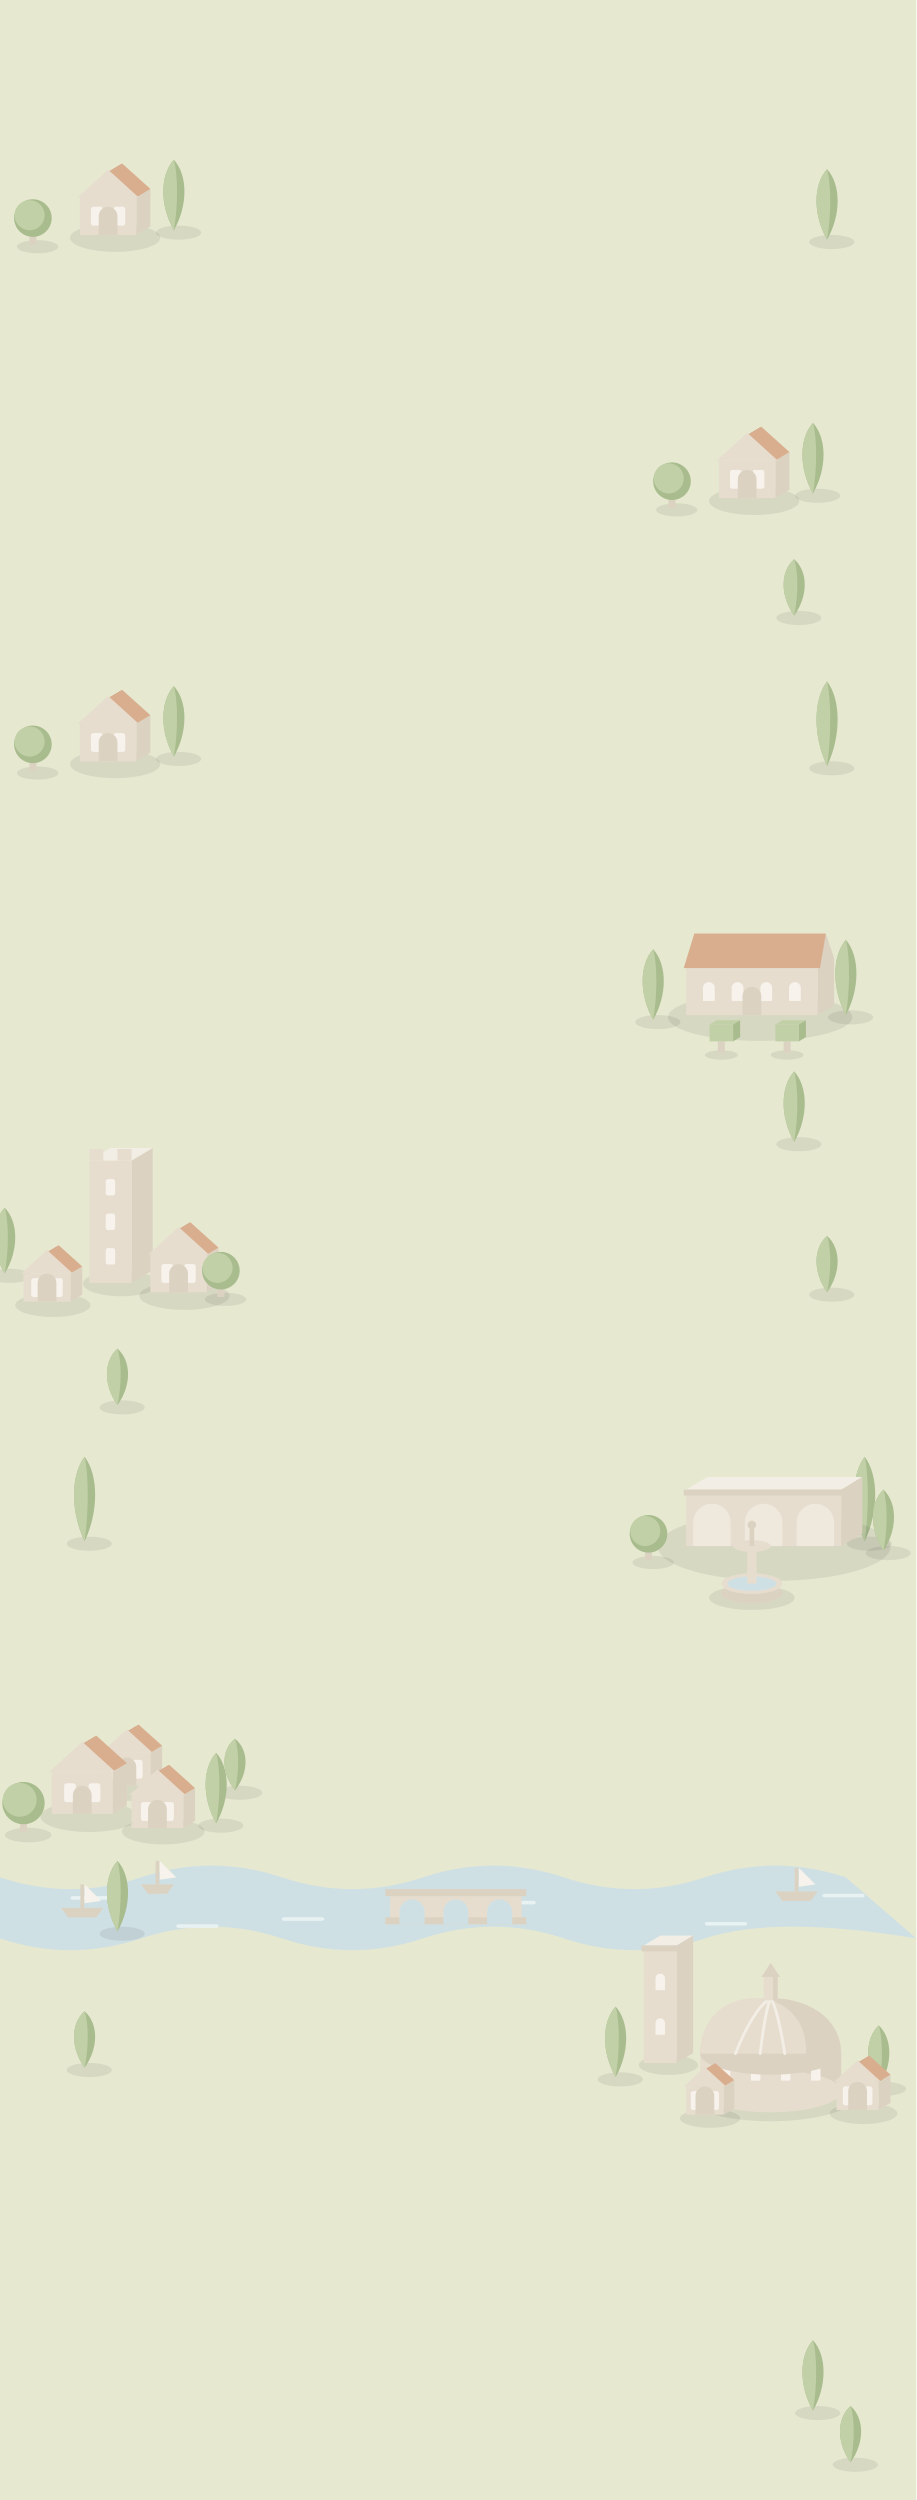
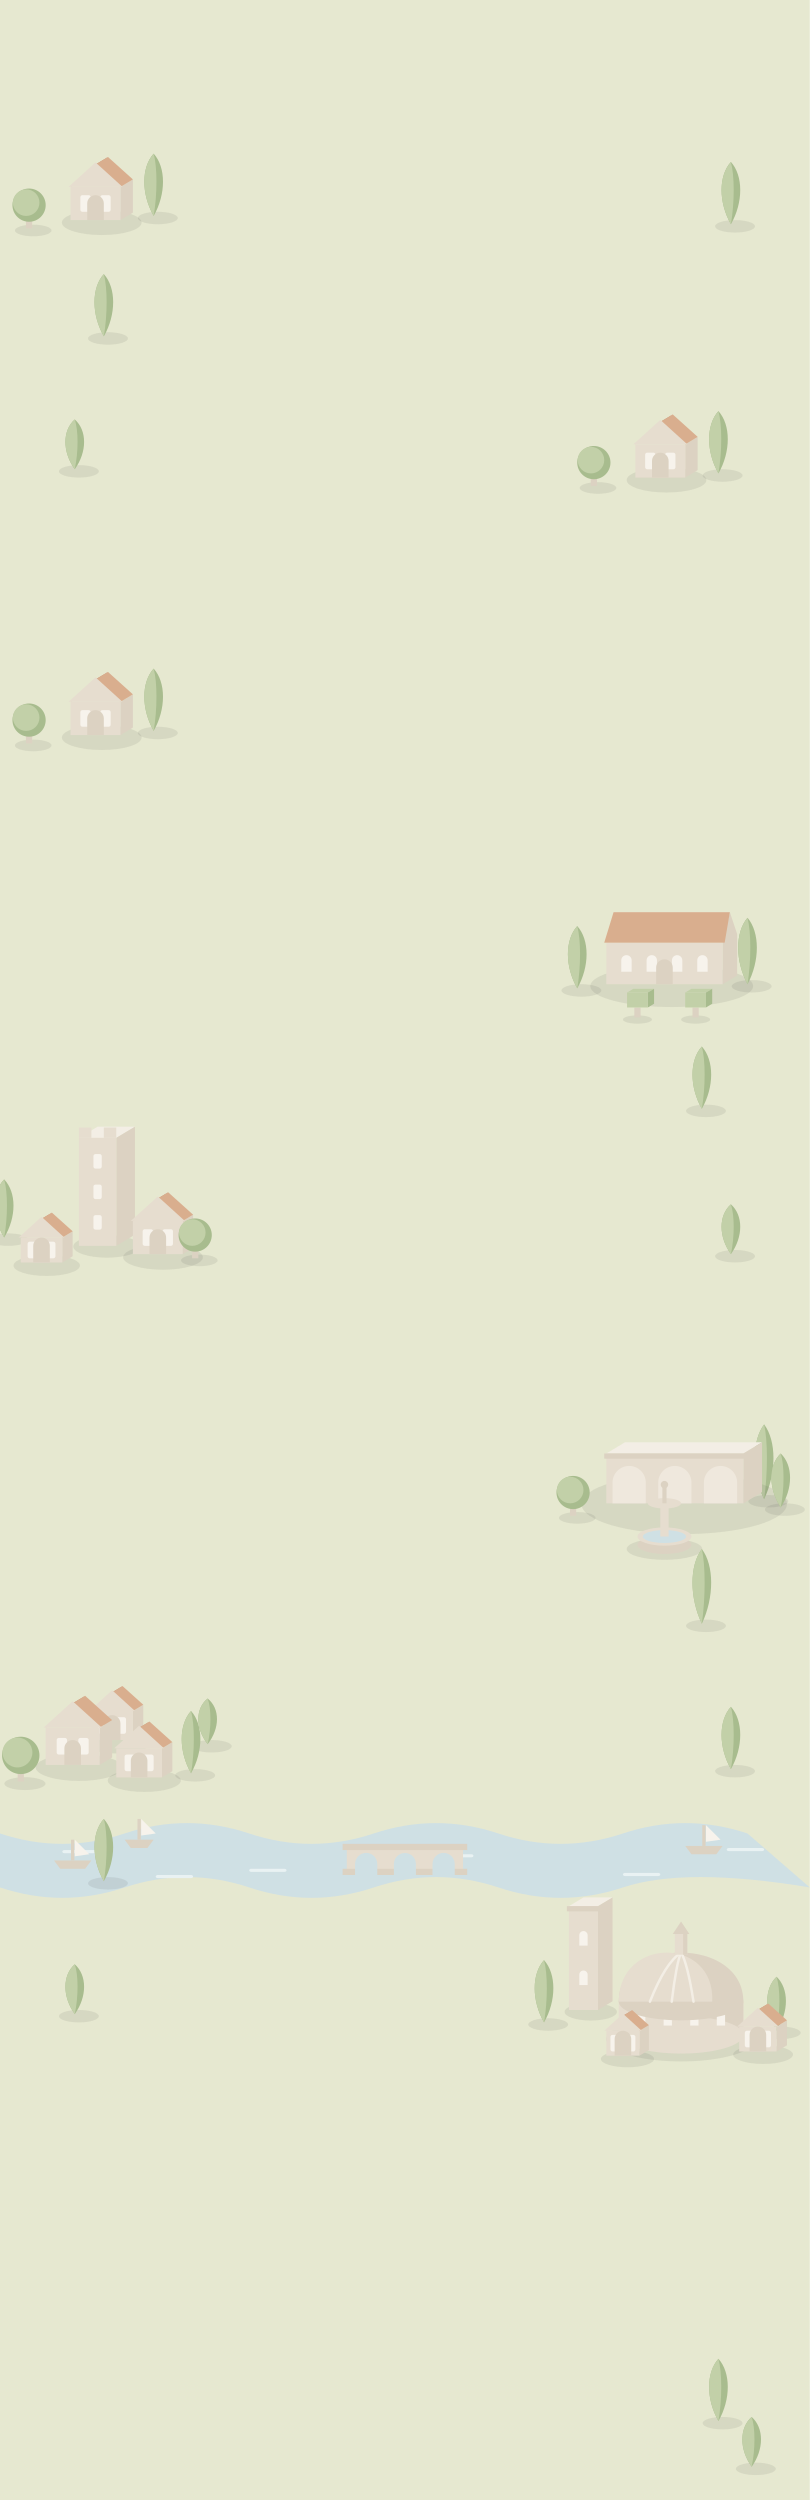
- <svg xmlns="http://www.w3.org/2000/svg" viewBox="0 0 390 1064" width="390" height="1064" data-points="120,868 268,756 130,644 274,532 118,420 270,308 126,196 272,84">
+ <svg xmlns="http://www.w3.org/2000/svg" viewBox="0 0 390 1204" width="390" height="1204" data-points="128,958 262,834 136,710 266,586 126,462 264,338 134,214 260,90">
  <style>.tint{fill:#e6e8d0}.c0{fill:#efe8dd}.s-c0{stroke:#efe8dd}.c1{fill:#e6ddcf}.s-c1{stroke:#e6ddcf}.c2{fill:#dcd2c2}.s-c2{stroke:#dcd2c2}.c3{fill:#f3eee5}.s-c3{stroke:#f3eee5}.c4{fill:#f7f3ec}.s-c4{stroke:#f7f3ec}.c5{fill:#d9ae8e}.s-c5{stroke:#d9ae8e}.c6{fill:#c8957a}.s-c6{stroke:#c8957a}.c7{fill:#cdc9d2}.s-c7{stroke:#cdc9d2}.c8{fill:#b6b1bd}.s-c8{stroke:#b6b1bd}.c9{fill:#c2d0a8}.s-c9{stroke:#c2d0a8}.c10{fill:#a8bc8e}.s-c10{stroke:#a8bc8e}.c11{fill:#cfe0e4}.s-c11{stroke:#cfe0e4}.c12{fill:#e9f2f3}.s-c12{stroke:#e9f2f3}.c13{fill:rgba(35, 32, 28, .08)}.s-c13{stroke:rgba(35, 32, 28, .08)}.c14{fill:#e9b97c}.s-c14{stroke:#e9b97c}.c15{fill:#e6d9b8}.s-c15{stroke:#e6d9b8}.c16{fill:#d9c9a3}.s-c16{stroke:#d9c9a3}.c17{fill:#e3d8ac}.s-c17{stroke:#e3d8ac}.c18{fill:#d4c694}.s-c18{stroke:#d4c694}.c19{fill:#e9dba0}.s-c19{stroke:#e9dba0}.c20{fill:#d9c884}.s-c20{stroke:#d9c884}.c21{fill:#e2c25e}.s-c21{stroke:#e2c25e}.c22{fill:#ebd38a}.s-c22{stroke:#ebd38a}.c23{fill:#e7c98a}.s-c23{stroke:#e7c98a}@media(prefers-color-scheme:dark){.tint{fill:#23251b}.c0{fill:#2c2721}.s-c0{stroke:#2c2721}.c1{fill:#373129}.s-c1{stroke:#373129}.c2{fill:#2d2823}.s-c2{stroke:#2d2823}.c3{fill:#433c33}.s-c3{stroke:#433c33}.c4{fill:#8b7146}.s-c4{stroke:#8b7146}.c5{fill:#5c4136}.s-c5{stroke:#5c4136}.c6{fill:#4b342b}.s-c6{stroke:#4b342b}.c7{fill:#3c3b42}.s-c7{stroke:#3c3b42}.c8{fill:#2f2e35}.s-c8{stroke:#2f2e35}.c9{fill:#3f4b34}.s-c9{stroke:#3f4b34}.c10{fill:#33402a}.s-c10{stroke:#33402a}.c11{fill:#2a3a40}.s-c11{stroke:#2a3a40}.c12{fill:#354850}.s-c12{stroke:#354850}.c13{fill:rgba(0, 0, 0, .28)}.s-c13{stroke:rgba(0, 0, 0, .28)}.c14{fill:#8c6a44}.s-c14{stroke:#8c6a44}.c15{fill:#58492f}.s-c15{stroke:#58492f}.c16{fill:#4a3d28}.s-c16{stroke:#4a3d28}.c17{fill:#4a4430}.s-c17{stroke:#4a4430}.c18{fill:#403a27}.s-c18{stroke:#403a27}.c19{fill:#55502f}.s-c19{stroke:#55502f}.c20{fill:#4a4528}.s-c20{stroke:#4a4528}.c21{fill:#8f7430}.s-c21{stroke:#8f7430}.c22{fill:#a3863c}.s-c22{stroke:#a3863c}.c23{fill:#7a6236}.s-c23{stroke:#7a6236}}</style>
-   <rect x="0" y="0" width="390" height="1064" class="tint" />
-   <ellipse cx="76" cy="99" rx="9.6" ry="3" class="c13" />
-   <path d="M74 98C68 87.5 68 74.6 74 68C80 74.6 80 87.5 74 98Z" class="c10" />
-   <path d="M74 98C68 87.5 68 74.6 74 68C75.8 74.6 75.8 87.5 74 98Z" class="c9" />
-   <ellipse cx="49" cy="101.2" rx="19.2" ry="6" class="c13" />
-   <path d="M46 73.2 L34 84 L40 80.4 L52 69.6Z" class="c6" />
-   <path d="M58 100 L58 84 L64 80.4 L64 96.4Z" class="c2" />
-   <path d="M46 73.2 L58 84 L64 80.4 L52 69.6Z" class="c5" />
-   <rect x="34" y="84" width="24" height="16" class="c1" />
-   <path d="M33 84 L46 72.2 L59 84Z" class="c1" />
-   <rect x="38.7" y="88" width="5" height="8" class="c4" rx="1" />
-   <rect x="48.3" y="88" width="5" height="8" class="c4" rx="1" />
-   <path d="M42 100V92a4 4 0 0 1 8 0V100Z" class="c2" />
-   <ellipse cx="354" cy="103" rx="9.6" ry="3" class="c13" />
-   <path d="M352 102C346 91.5 346 78.6 352 72C358 78.6 358 91.5 352 102Z" class="c10" />
-   <path d="M352 102C346 91.5 346 78.6 352 72C353.8 78.6 353.8 91.5 352 102Z" class="c9" />
-   <ellipse cx="16" cy="105" rx="8.8" ry="2.8" class="c13" />
-   <rect x="12.5" y="96.8" width="3" height="7.2" class="c2" />
-   <circle cx="14" cy="92.8" r="8" class="c10" />
-   <circle cx="12.6" cy="91.6" r="6.4" class="c9" />
-   <ellipse cx="348" cy="211" rx="9.6" ry="3" class="c13" />
-   <path d="M346 210C340 199.5 340 186.6 346 180C352 186.6 352 199.5 346 210Z" class="c10" />
-   <path d="M346 210C340 199.5 340 186.6 346 180C347.8 186.6 347.8 199.5 346 210Z" class="c9" />
-   <ellipse cx="321" cy="213.2" rx="19.2" ry="6" class="c13" />
-   <path d="M318 185.2 L306 196 L312 192.4 L324 181.6Z" class="c6" />
-   <path d="M330 212 L330 196 L336 192.4 L336 208.4Z" class="c2" />
-   <path d="M318 185.2 L330 196 L336 192.4 L324 181.6Z" class="c5" />
-   <rect x="306" y="196" width="24" height="16" class="c1" />
-   <path d="M305 196 L318 184.2 L331 196Z" class="c1" />
-   <rect x="310.7" y="200" width="5" height="8" class="c4" rx="1" />
-   <rect x="320.3" y="200" width="5" height="8" class="c4" rx="1" />
-   <path d="M314 212V204a4 4 0 0 1 8 0V212Z" class="c2" />
-   <ellipse cx="288" cy="217" rx="8.8" ry="2.8" class="c13" />
-   <rect x="284.5" y="208.8" width="3" height="7.2" class="c2" />
-   <circle cx="286" cy="204.8" r="8" class="c10" />
-   <circle cx="284.6" cy="203.6" r="6.4" class="c9" />
-   <ellipse cx="340" cy="263" rx="9.6" ry="3" class="c13" />
-   <path d="M338 262C332 253.6 332 243.3 338 238C344 243.3 344 253.6 338 262Z" class="c10" />
-   <path d="M338 262C332 253.6 332 243.3 338 238C339.8 243.3 339.8 253.6 338 262Z" class="c9" />
-   <ellipse cx="76" cy="323" rx="9.6" ry="3" class="c13" />
-   <path d="M74 322C68 311.5 68 298.6 74 292C80 298.6 80 311.5 74 322Z" class="c10" />
-   <path d="M74 322C68 311.5 68 298.6 74 292C75.8 298.6 75.8 311.5 74 322Z" class="c9" />
-   <ellipse cx="49" cy="325.2" rx="19.2" ry="6" class="c13" />
-   <path d="M46 297.2 L34 308 L40 304.4 L52 293.6Z" class="c6" />
-   <path d="M58 324 L58 308 L64 304.4 L64 320.4Z" class="c2" />
-   <path d="M46 297.2 L58 308 L64 304.4 L52 293.6Z" class="c5" />
-   <rect x="34" y="308" width="24" height="16" class="c1" />
-   <path d="M33 308 L46 296.2 L59 308Z" class="c1" />
-   <rect x="38.7" y="312" width="5" height="8" class="c4" rx="1" />
-   <rect x="48.3" y="312" width="5" height="8" class="c4" rx="1" />
-   <path d="M42 324V316a4 4 0 0 1 8 0V324Z" class="c2" />
-   <ellipse cx="354" cy="327" rx="9.6" ry="3" class="c13" />
-   <path d="M352 326C346 313.4 346 297.9 352 290C358 297.9 358 313.4 352 326Z" class="c10" />
-   <path d="M352 326C346 313.4 346 297.9 352 290C353.8 297.9 353.8 313.4 352 326Z" class="c9" />
-   <ellipse cx="16" cy="329" rx="8.8" ry="2.8" class="c13" />
-   <rect x="12.5" y="320.8" width="3" height="7.2" class="c2" />
-   <circle cx="14" cy="316.8" r="8" class="c10" />
-   <circle cx="12.6" cy="315.6" r="6.4" class="c9" />
-   <ellipse cx="323.5" cy="432.9" rx="39.2" ry="10.1" class="c13" />
-   <path d="M348 432 L348 412 L351.5 397.3 L355 407.8 L355 427.8Z" class="c2" />
-   <rect x="292" y="412" width="56" height="20" class="c1" />
-   <path d="M291 412 L349 412 L351.5 397.3 L295.5 397.3Z" class="c5" />
-   <path d="M299.2 426V420.5a2.5 2.5 0 0 1 5 0V426Z" class="c4" />
-   <path d="M311.4 426V420.5a2.5 2.5 0 0 1 5 0V426Z" class="c4" />
-   <path d="M323.6 426V420.5a2.5 2.5 0 0 1 5 0V426Z" class="c4" />
-   <path d="M335.8 426V420.5a2.5 2.5 0 0 1 5 0V426Z" class="c4" />
-   <path d="M316 432V424a4 4 0 0 1 8 0V432Z" class="c2" />
-   <ellipse cx="362" cy="433" rx="9.6" ry="3" class="c13" />
-   <path d="M360 432C354 420.8 354 407 360 400C366 407 366 420.8 360 432Z" class="c10" />
-   <path d="M360 432C354 420.8 354 407 360 400C361.8 407 361.8 420.8 360 432Z" class="c9" />
-   <ellipse cx="280" cy="435" rx="9.6" ry="3" class="c13" />
-   <path d="M278 434C272 423.5 272 410.6 278 404C284 410.6 284 423.5 278 434Z" class="c10" />
-   <path d="M278 434C272 423.5 272 410.6 278 404C279.8 410.6 279.8 423.5 278 434Z" class="c9" />
-   <ellipse cx="307" cy="449" rx="7" ry="2" class="c13" />
-   <rect x="305.5" y="443.2" width="3" height="4.8" class="c2" />
-   <path d="M302 436 L312 436 L315 434.2 L305 434.2Z" class="c9" />
-   <path d="M312 443.2 L312 436 L315 434.2 L315 441.4Z" class="c10" />
-   <rect x="302" y="436" width="10" height="7.2" class="c9" />
-   <ellipse cx="335" cy="449" rx="7" ry="2" class="c13" />
-   <rect x="333.5" y="443.2" width="3" height="4.8" class="c2" />
-   <path d="M330 436 L340 436 L343 434.2 L333 434.2Z" class="c9" />
-   <path d="M340 443.2 L340 436 L343 434.2 L343 441.4Z" class="c10" />
-   <rect x="330" y="436" width="10" height="7.2" class="c9" />
-   <ellipse cx="340" cy="487" rx="9.6" ry="3" class="c13" />
-   <path d="M338 486C332 475.5 332 462.6 338 456C344 462.6 344 475.5 338 486Z" class="c10" />
-   <path d="M338 486C332 475.5 332 462.6 338 456C339.8 462.6 339.8 475.5 338 486Z" class="c9" />
-   <ellipse cx="4" cy="543" rx="9.6" ry="3" class="c13" />
-   <path d="M2 542C-4 532.2 -4 520.2 2 514C8 520.2 8 532.2 2 542Z" class="c10" />
-   <path d="M2 542C-4 532.2 -4 520.2 2 514C3.8 520.2 3.8 532.2 2 542Z" class="c9" />
-   <ellipse cx="51.5" cy="546.3" rx="16.2" ry="5.4" class="c13" />
-   <path d="M38 494 L56 494 L65 488.6 L47 488.6Z" class="c3" />
-   <path d="M56 546 L56 494 L65 488.6 L65 540.6Z" class="c2" />
-   <rect x="38" y="494" width="18" height="52" class="c1" />
-   <rect x="45" y="501.8" width="4" height="7" class="c4" rx="1" />
-   <rect x="45" y="516.5" width="4" height="7" class="c4" rx="1" />
-   <rect x="45" y="531.2" width="4" height="7" class="c4" rx="1" />
-   <rect x="38" y="489" width="6" height="5" class="c1" />
-   <rect x="50" y="489" width="6" height="5" class="c1" />
-   <ellipse cx="78.5" cy="551.5" rx="19.2" ry="6" class="c13" />
-   <path d="M76 523.2 L64 534 L69 531 L81 520.2Z" class="c6" />
-   <path d="M88 550 L88 534 L93 531 L93 547Z" class="c2" />
-   <path d="M76 523.2 L88 534 L93 531 L81 520.2Z" class="c5" />
-   <rect x="64" y="534" width="24" height="16" class="c1" />
-   <path d="M63 534 L76 522.2 L89 534Z" class="c1" />
-   <rect x="68.7" y="538" width="5" height="8" class="c4" rx="1" />
-   <rect x="78.3" y="538" width="5" height="8" class="c4" rx="1" />
-   <path d="M72 550V542a4 4 0 0 1 8 0V550Z" class="c2" />
-   <ellipse cx="354" cy="551" rx="9.6" ry="3" class="c13" />
-   <path d="M352 550C346 541.6 346 531.3 352 526C358 531.3 358 541.6 352 550Z" class="c10" />
-   <path d="M352 550C346 541.6 346 531.3 352 526C353.8 531.3 353.8 541.6 352 550Z" class="c9" />
-   <ellipse cx="96" cy="553" rx="8.8" ry="2.8" class="c13" />
-   <rect x="92.5" y="544.8" width="3" height="7.2" class="c2" />
-   <circle cx="94" cy="540.8" r="8" class="c10" />
-   <circle cx="92.6" cy="539.6" r="6.4" class="c9" />
-   <ellipse cx="22.5" cy="555.5" rx="16" ry="5" class="c13" />
-   <path d="M20 533 L10 542 L15 539 L25 530Z" class="c6" />
-   <path d="M30 554 L30 542 L35 539 L35 551Z" class="c2" />
-   <path d="M20 533 L30 542 L35 539 L25 530Z" class="c5" />
-   <rect x="10" y="542" width="20" height="12" class="c1" />
-   <path d="M9 542 L20 532 L31 542Z" class="c1" />
-   <rect x="13.3" y="544" width="5" height="8" class="c4" rx="1" />
-   <rect x="21.7" y="544" width="5" height="8" class="c4" rx="1" />
-   <path d="M16 554V546a4 4 0 0 1 8 0V554Z" class="c2" />
-   <ellipse cx="52" cy="599" rx="9.6" ry="3" class="c13" />
-   <path d="M50 598C44 589.6 44 579.3 50 574C56 579.3 56 589.6 50 598Z" class="c10" />
-   <path d="M50 598C44 589.6 44 579.3 50 574C51.8 579.3 51.8 589.6 50 598Z" class="c9" />
-   <path d="M0 799Q30 809 60 799Q90 789 120 799Q150 809 180 799Q210 789 240 799Q270 809 300 799Q330 789 360 799L390 825Q330 815 300 825Q270 835 240 825Q210 815 180 825Q150 835 120 825Q90 815 60 825Q30 835 0 825Z" class="c11" />
-   <rect x="30" y="807" width="18" height="1.5" class="c12" rx="1" />
-   <rect x="120" y="816" width="18" height="1.5" class="c12" rx="1" />
-   <rect x="210" y="809" width="18" height="1.5" class="c12" rx="1" />
-   <rect x="300" y="818" width="18" height="1.5" class="c12" rx="1" />
-   <rect x="350" y="806" width="18" height="1.5" class="c12" rx="1" />
-   <rect x="75" y="819" width="18" height="1.5" class="c12" rx="1" />
-   <ellipse cx="370" cy="657" rx="9.6" ry="3" class="c13" />
-   <path d="M368 656C362 643.4 362 627.9 368 620C374 627.9 374 643.4 368 656Z" class="c10" />
-   <path d="M368 656C362 643.4 362 627.9 368 620C369.8 627.9 369.8 643.4 368 656Z" class="c9" />
-   <ellipse cx="38" cy="657" rx="9.6" ry="3" class="c13" />
-   <path d="M36 656C30 643.4 30 627.9 36 620C42 627.9 42 643.4 36 656Z" class="c10" />
-   <path d="M36 656C30 643.4 30 627.9 36 620C37.8 627.9 37.8 643.4 36 656Z" class="c9" />
-   <ellipse cx="329.5" cy="658.3" rx="49.5" ry="14.5" class="c13" />
-   <path d="M292 634 L358 634 L367 628.6 L301 628.6Z" class="c3" />
-   <path d="M358 658 L358 634 L367 628.6 L367 652.6Z" class="c2" />
-   <rect x="292" y="634" width="66" height="24" class="c1" />
-   <rect x="291" y="634" width="68" height="2.5" class="c2" />
-   <path d="M295 658V648A8 8 0 0 1 311 648V658Z" class="c0" />
-   <path d="M317 658V648A8 8 0 0 1 333 648V658Z" class="c0" />
-   <path d="M339 658V648A8 8 0 0 1 355 648V658Z" class="c0" />
-   <ellipse cx="378" cy="661" rx="9.6" ry="3" class="c13" />
-   <path d="M376 660C370 650.9 370 639.7 376 634C382 639.7 382 650.9 376 660Z" class="c10" />
-   <path d="M376 660C370 650.9 370 639.7 376 634C377.8 639.7 377.8 650.9 376 660Z" class="c9" />
-   <ellipse cx="278" cy="665" rx="8.8" ry="2.8" class="c13" />
-   <rect x="274.5" y="656.8" width="3" height="7.2" class="c2" />
-   <circle cx="276" cy="652.8" r="8" class="c10" />
-   <circle cx="274.6" cy="651.6" r="6.4" class="c9" />
-   <ellipse cx="320" cy="680" rx="18.2" ry="5.2" class="c13" />
-   <ellipse cx="320" cy="678" rx="13" ry="4.4" class="c2" />
-   <ellipse cx="320" cy="674" rx="13" ry="4.4" class="c1" />
-   <ellipse cx="320" cy="674" rx="10.4" ry="3.1" class="c11" />
-   <rect x="318" y="658" width="4" height="16" class="c1" />
-   <ellipse cx="320" cy="658" rx="8" ry="2.5" class="c1" />
-   <rect x="319" y="650" width="2" height="8" class="c2" />
-   <circle cx="320" cy="649" r="1.8" class="c2" />
-   <ellipse cx="56.5" cy="761.5" rx="16" ry="5" class="c13" />
-   <path d="M54 737 L44 746 L49 743 L59 734Z" class="c6" />
-   <path d="M64 760 L64 746 L69 743 L69 757Z" class="c2" />
-   <path d="M54 737 L64 746 L69 743 L59 734Z" class="c5" />
-   <rect x="44" y="746" width="20" height="14" class="c1" />
-   <path d="M43 746 L54 736 L65 746Z" class="c1" />
-   <rect x="47.3" y="749" width="5" height="8" class="c4" rx="1" />
-   <rect x="55.7" y="749" width="5" height="8" class="c4" rx="1" />
-   <path d="M50 760V752a4 4 0 0 1 8 0V760Z" class="c2" />
-   <ellipse cx="102" cy="763" rx="9.6" ry="3" class="c13" />
-   <path d="M100 762C94 754.3 94 744.8 100 740C106 744.8 106 754.3 100 762Z" class="c10" />
-   <path d="M100 762C94 754.3 94 744.8 100 740C101.8 744.8 101.8 754.3 100 762Z" class="c9" />
-   <ellipse cx="38" cy="773.2" rx="20.8" ry="6.5" class="c13" />
-   <path d="M35 742.3 L22 754 L28 750.4 L41 738.7Z" class="c6" />
-   <path d="M48 772 L48 754 L54 750.4 L54 768.4Z" class="c2" />
-   <path d="M35 742.3 L48 754 L54 750.4 L41 738.7Z" class="c5" />
-   <rect x="22" y="754" width="26" height="18" class="c1" />
-   <path d="M21 754 L35 741.3 L49 754Z" class="c1" />
-   <rect x="27.3" y="759" width="5" height="8" class="c4" rx="1" />
-   <rect x="37.7" y="759" width="5" height="8" class="c4" rx="1" />
-   <path d="M31 772V764a4 4 0 0 1 8 0V772Z" class="c2" />
-   <ellipse cx="94" cy="777" rx="9.6" ry="3" class="c13" />
-   <path d="M92 776C86 765.5 86 752.6 92 746C98 752.6 98 765.5 92 776Z" class="c10" />
-   <path d="M92 776C86 765.5 86 752.6 92 746C93.8 752.6 93.8 765.5 92 776Z" class="c9" />
-   <ellipse cx="69.5" cy="779.5" rx="17.6" ry="5.5" class="c13" />
-   <path d="M67 754.1 L56 764 L61 761 L72 751.1Z" class="c6" />
-   <path d="M78 778 L78 764 L83 761 L83 775Z" class="c2" />
-   <path d="M67 754.1 L78 764 L83 761 L72 751.1Z" class="c5" />
-   <rect x="56" y="764" width="22" height="14" class="c1" />
-   <path d="M55 764 L67 753.1 L79 764Z" class="c1" />
-   <rect x="60" y="767" width="5" height="8" class="c4" rx="1" />
-   <rect x="69" y="767" width="5" height="8" class="c4" rx="1" />
-   <path d="M63 778V770a4 4 0 0 1 8 0V778Z" class="c2" />
-   <ellipse cx="12" cy="781" rx="9.9" ry="3.1" class="c13" />
-   <rect x="8.5" y="771.9" width="3" height="8.1" class="c2" />
-   <circle cx="10" cy="767.4" r="9" class="c10" />
-   <circle cx="8.4" cy="766" r="7.2" class="c9" />
-   <path d="M60 802 L63 806 L71 806 L74 802Z" class="c2" />
-   <rect x="66.2" y="792" width="1.6" height="10" class="c2" />
-   <path d="M68 792 L75 799 L68 800Z" class="c4" />
-   <path d="M330 805 L333 809 L345 809 L348 805Z" class="c2" />
-   <rect x="338.2" y="795" width="1.6" height="10" class="c2" />
-   <path d="M340 795 L347 802 L340 803Z" class="c4" />
-   <path d="M26 812 L29 816 L41 816 L44 812Z" class="c2" />
-   <rect x="34.2" y="802" width="1.6" height="10" class="c2" />
-   <path d="M36 802 L43 809 L36 810Z" class="c4" />
-   <rect x="166" y="806" width="56" height="12" class="c1" />
-   <rect x="164" y="804" width="60" height="3" class="c2" />
-   <rect x="164" y="816" width="60" height="3" class="c2" />
-   <path d="M170 819V813.7A5.3 5.3 0 0 1 180.7 813.7V819Z" class="c11" />
-   <path d="M188.7 819V813.7A5.3 5.3 0 0 1 199.3 813.7V819Z" class="c11" />
-   <path d="M207.3 819V813.7A5.3 5.3 0 0 1 218 813.7V819Z" class="c11" />
-   <ellipse cx="52" cy="823" rx="9.6" ry="3" class="c13" />
-   <path d="M50 822C44 811.5 44 798.6 50 792C56 798.6 56 811.5 50 822Z" class="c10" />
-   <path d="M50 822C44 811.5 44 798.6 50 792C51.8 798.6 51.8 811.5 50 822Z" class="c9" />
-   <ellipse cx="284.5" cy="878.9" rx="12.6" ry="4.2" class="c13" />
-   <path d="M274 828 L288 828 L295 823.8 L281 823.8Z" class="c3" />
-   <path d="M288 878 L288 828 L295 823.8 L295 873.8Z" class="c2" />
-   <rect x="274" y="828" width="14" height="50" class="c1" />
-   <path d="M279 847V842a2 2 0 0 1 4 0V847Z" class="c4" />
-   <path d="M279 866V861a2 2 0 0 1 4 0V866Z" class="c4" />
-   <rect x="273" y="828" width="16" height="2.5" class="c2" />
-   <ellipse cx="38" cy="881" rx="9.6" ry="3" class="c13" />
-   <path d="M36 880C30 871.6 30 861.3 36 856C42 861.3 42 871.6 36 880Z" class="c10" />
-   <path d="M36 880C30 871.6 30 861.3 36 856C37.8 861.3 37.8 871.6 36 880Z" class="c9" />
-   <ellipse cx="264" cy="885" rx="9.6" ry="3" class="c13" />
-   <path d="M262 884C256 873.5 256 860.6 262 854C268 860.6 268 873.5 262 884Z" class="c10" />
-   <path d="M262 884C256 873.5 256 860.6 262 854C263.8 860.6 263.8 873.5 262 884Z" class="c9" />
-   <ellipse cx="376" cy="889" rx="9.6" ry="3" class="c13" />
-   <path d="M374 888C368 878.9 368 867.7 374 862C380 867.7 380 878.9 374 888Z" class="c10" />
-   <path d="M374 888C368 878.9 368 867.7 374 862C375.8 867.7 375.8 878.9 374 888Z" class="c9" />
-   <ellipse cx="328" cy="892" rx="36" ry="10.8" class="c13" />
-   <rect x="298" y="874" width="60" height="16" class="c1" />
-   <rect x="341.5" y="874" width="16.5" height="16" class="c2" />
-   <ellipse cx="328" cy="890" rx="30" ry="9" class="c1" />
-   <path d="M306.8 885.5V880.5a2 2 0 0 1 4 0V885.5Z" class="c4" />
-   <path d="M319.6 885.5V880.5a2 2 0 0 1 4 0V885.5Z" class="c4" />
-   <path d="M332.4 885.5V880.5a2 2 0 0 1 4 0V885.5Z" class="c4" />
-   <path d="M345.2 885.5V880.5a2 2 0 0 1 4 0V885.5Z" class="c4" />
-   <ellipse cx="328" cy="874" rx="30" ry="9" class="c2" />
-   <path d="M298 874C298 842.5 358 842.5 358 874Z" class="c2" />
-   <path d="M298 874C298 842.5 344.5 842.5 343 874Z" class="c1" />
-   <path d="M313 874Q320.5 855.1 328 850.4" fill="none" class="s-c3" stroke-width="1.2" stroke-linecap="round" stroke-linejoin="round" />
-   <path d="M323.5 874Q325.8 855.1 328 850.4" fill="none" class="s-c3" stroke-width="1.2" stroke-linecap="round" stroke-linejoin="round" />
-   <path d="M334 874Q331 855.1 328 850.4" fill="none" class="s-c3" stroke-width="1.2" stroke-linecap="round" stroke-linejoin="round" />
-   <rect x="325" y="841.4" width="6" height="10" class="c1" />
-   <rect x="329" y="841.4" width="2" height="10" class="c2" />
-   <path d="M324 841.4 L328 835.4 L332 841.4Z" class="c2" />
-   <ellipse cx="367.5" cy="899.5" rx="14.4" ry="4.5" class="c13" />
-   <path d="M365 877.9 L356 886 L361 883 L370 874.9Z" class="c6" />
-   <path d="M374 898 L374 886 L379 883 L379 895Z" class="c2" />
-   <path d="M365 877.9 L374 886 L379 883 L370 874.9Z" class="c5" />
-   <rect x="356" y="886" width="18" height="12" class="c1" />
-   <path d="M355 886 L365 876.9 L375 886Z" class="c1" />
-   <rect x="358.7" y="888" width="5" height="8" class="c4" rx="1" />
-   <rect x="366.3" y="888" width="5" height="8" class="c4" rx="1" />
-   <path d="M361 898V890a4 4 0 0 1 8 0V898Z" class="c2" />
-   <ellipse cx="302.2" cy="901.6" rx="12.8" ry="4" class="c13" />
-   <path d="M300 880.8 L292 888 L296.5 885.3 L304.5 878.1Z" class="c6" />
-   <path d="M308 900 L308 888 L312.5 885.3 L312.5 897.3Z" class="c2" />
-   <path d="M300 880.8 L308 888 L312.5 885.3 L304.5 878.1Z" class="c5" />
-   <rect x="292" y="888" width="16" height="12" class="c1" />
-   <path d="M291 888 L300 879.8 L309 888Z" class="c1" />
-   <rect x="294" y="890" width="5" height="8" class="c4" rx="1" />
-   <rect x="301" y="890" width="5" height="8" class="c4" rx="1" />
-   <path d="M296 900V892a4 4 0 0 1 8 0V900Z" class="c2" />
-   <ellipse cx="348" cy="1027" rx="9.6" ry="3" class="c13" />
-   <path d="M346 1026C340 1015.5 340 1002.6 346 996C352 1002.6 352 1015.5 346 1026Z" class="c10" />
-   <path d="M346 1026C340 1015.5 340 1002.6 346 996C347.8 1002.6 347.8 1015.5 346 1026Z" class="c9" />
-   <ellipse cx="364" cy="1049" rx="9.6" ry="3" class="c13" />
-   <path d="M362 1048C356 1039.6 356 1029.3 362 1024C368 1029.3 368 1039.6 362 1048Z" class="c10" />
-   <path d="M362 1048C356 1039.6 356 1029.3 362 1024C363.8 1029.3 363.8 1039.6 362 1048Z" class="c9" />
+   <rect x="0" y="0" width="390" height="1204" class="tint" />
+   <ellipse cx="76" cy="105" rx="9.6" ry="3" class="c13" />
+   <path d="M74 104C68 93.5 68 80.6 74 74C80 80.6 80 93.5 74 104Z" class="c10" />
+   <path d="M74 104C68 93.5 68 80.6 74 74C75.8 80.6 75.8 93.5 74 104Z" class="c9" />
+   <ellipse cx="49" cy="107.2" rx="19.2" ry="6" class="c13" />
+   <path d="M46 79.2 L34 90 L40 86.4 L52 75.6Z" class="c6" />
+   <path d="M58 106 L58 90 L64 86.4 L64 102.4Z" class="c2" />
+   <path d="M46 79.2 L58 90 L64 86.4 L52 75.6Z" class="c5" />
+   <rect x="34" y="90" width="24" height="16" class="c1" />
+   <path d="M33 90 L46 78.2 L59 90Z" class="c1" />
+   <rect x="38.7" y="94" width="5" height="8" class="c4" rx="1" />
+   <rect x="48.3" y="94" width="5" height="8" class="c4" rx="1" />
+   <path d="M42 106V98a4 4 0 0 1 8 0V106Z" class="c2" />
+   <ellipse cx="354" cy="109" rx="9.6" ry="3" class="c13" />
+   <path d="M352 108C346 97.5 346 84.6 352 78C358 84.6 358 97.5 352 108Z" class="c10" />
+   <path d="M352 108C346 97.5 346 84.6 352 78C353.8 84.6 353.8 97.5 352 108Z" class="c9" />
+   <ellipse cx="16" cy="111" rx="8.8" ry="2.8" class="c13" />
+   <rect x="12.5" y="102.8" width="3" height="7.2" class="c2" />
+   <circle cx="14" cy="98.8" r="8" class="c10" />
+   <circle cx="12.6" cy="97.6" r="6.4" class="c9" />
+   <ellipse cx="52" cy="163" rx="9.6" ry="3" class="c13" />
+   <path d="M50 162C44 151.5 44 138.6 50 132C56 138.6 56 151.5 50 162Z" class="c10" />
+   <path d="M50 162C44 151.5 44 138.6 50 132C51.8 138.6 51.8 151.5 50 162Z" class="c9" />
+   <ellipse cx="38" cy="227" rx="9.6" ry="3" class="c13" />
+   <path d="M36 226C30 217.6 30 207.3 36 202C42 207.3 42 217.6 36 226Z" class="c10" />
+   <path d="M36 226C30 217.6 30 207.3 36 202C37.8 207.3 37.8 217.6 36 226Z" class="c9" />
+   <ellipse cx="348" cy="229" rx="9.6" ry="3" class="c13" />
+   <path d="M346 228C340 217.5 340 204.6 346 198C352 204.6 352 217.5 346 228Z" class="c10" />
+   <path d="M346 228C340 217.5 340 204.6 346 198C347.8 204.6 347.8 217.5 346 228Z" class="c9" />
+   <ellipse cx="321" cy="231.2" rx="19.2" ry="6" class="c13" />
+   <path d="M318 203.2 L306 214 L312 210.4 L324 199.6Z" class="c6" />
+   <path d="M330 230 L330 214 L336 210.4 L336 226.4Z" class="c2" />
+   <path d="M318 203.2 L330 214 L336 210.4 L324 199.6Z" class="c5" />
+   <rect x="306" y="214" width="24" height="16" class="c1" />
+   <path d="M305 214 L318 202.2 L331 214Z" class="c1" />
+   <rect x="310.7" y="218" width="5" height="8" class="c4" rx="1" />
+   <rect x="320.3" y="218" width="5" height="8" class="c4" rx="1" />
+   <path d="M314 230V222a4 4 0 0 1 8 0V230Z" class="c2" />
+   <ellipse cx="288" cy="235" rx="8.8" ry="2.8" class="c13" />
+   <rect x="284.5" y="226.8" width="3" height="7.2" class="c2" />
+   <circle cx="286" cy="222.8" r="8" class="c10" />
+   <circle cx="284.6" cy="221.6" r="6.4" class="c9" />
+   <ellipse cx="76" cy="353" rx="9.6" ry="3" class="c13" />
+   <path d="M74 352C68 341.5 68 328.6 74 322C80 328.6 80 341.5 74 352Z" class="c10" />
+   <path d="M74 352C68 341.5 68 328.6 74 322C75.8 328.6 75.8 341.5 74 352Z" class="c9" />
+   <ellipse cx="49" cy="355.2" rx="19.2" ry="6" class="c13" />
+   <path d="M46 327.2 L34 338 L40 334.4 L52 323.6Z" class="c6" />
+   <path d="M58 354 L58 338 L64 334.4 L64 350.4Z" class="c2" />
+   <path d="M46 327.2 L58 338 L64 334.4 L52 323.6Z" class="c5" />
+   <rect x="34" y="338" width="24" height="16" class="c1" />
+   <path d="M33 338 L46 326.2 L59 338Z" class="c1" />
+   <rect x="38.7" y="342" width="5" height="8" class="c4" rx="1" />
+   <rect x="48.3" y="342" width="5" height="8" class="c4" rx="1" />
+   <path d="M42 354V346a4 4 0 0 1 8 0V354Z" class="c2" />
+   <ellipse cx="16" cy="359" rx="8.8" ry="2.8" class="c13" />
+   <rect x="12.5" y="350.8" width="3" height="7.2" class="c2" />
+   <circle cx="14" cy="346.8" r="8" class="c10" />
+   <circle cx="12.6" cy="345.6" r="6.4" class="c9" />
+   <ellipse cx="323.5" cy="474.9" rx="39.2" ry="10.1" class="c13" />
+   <path d="M348 474 L348 454 L351.5 439.3 L355 449.8 L355 469.8Z" class="c2" />
+   <rect x="292" y="454" width="56" height="20" class="c1" />
+   <path d="M291 454 L349 454 L351.5 439.3 L295.5 439.3Z" class="c5" />
+   <path d="M299.2 468V462.5a2.5 2.5 0 0 1 5 0V468Z" class="c4" />
+   <path d="M311.4 468V462.5a2.5 2.5 0 0 1 5 0V468Z" class="c4" />
+   <path d="M323.6 468V462.5a2.5 2.5 0 0 1 5 0V468Z" class="c4" />
+   <path d="M335.8 468V462.5a2.5 2.5 0 0 1 5 0V468Z" class="c4" />
+   <path d="M316 474V466a4 4 0 0 1 8 0V474Z" class="c2" />
+   <ellipse cx="362" cy="475" rx="9.6" ry="3" class="c13" />
+   <path d="M360 474C354 462.8 354 449 360 442C366 449 366 462.8 360 474Z" class="c10" />
+   <path d="M360 474C354 462.8 354 449 360 442C361.8 449 361.8 462.8 360 474Z" class="c9" />
+   <ellipse cx="280" cy="477" rx="9.6" ry="3" class="c13" />
+   <path d="M278 476C272 465.5 272 452.6 278 446C284 452.6 284 465.5 278 476Z" class="c10" />
+   <path d="M278 476C272 465.5 272 452.6 278 446C279.8 452.6 279.8 465.5 278 476Z" class="c9" />
+   <ellipse cx="307" cy="491" rx="7" ry="2" class="c13" />
+   <rect x="305.5" y="485.2" width="3" height="4.8" class="c2" />
+   <path d="M302 478 L312 478 L315 476.2 L305 476.2Z" class="c9" />
+   <path d="M312 485.2 L312 478 L315 476.2 L315 483.4Z" class="c10" />
+   <rect x="302" y="478" width="10" height="7.2" class="c9" />
+   <ellipse cx="335" cy="491" rx="7" ry="2" class="c13" />
+   <rect x="333.5" y="485.2" width="3" height="4.8" class="c2" />
+   <path d="M330 478 L340 478 L343 476.2 L333 476.2Z" class="c9" />
+   <path d="M340 485.2 L340 478 L343 476.2 L343 483.4Z" class="c10" />
+   <rect x="330" y="478" width="10" height="7.2" class="c9" />
+   <ellipse cx="340" cy="535" rx="9.6" ry="3" class="c13" />
+   <path d="M338 534C332 523.5 332 510.6 338 504C344 510.6 344 523.5 338 534Z" class="c10" />
+   <path d="M338 534C332 523.5 332 510.6 338 504C339.8 510.6 339.8 523.5 338 534Z" class="c9" />
+   <ellipse cx="4" cy="597" rx="9.6" ry="3" class="c13" />
+   <path d="M2 596C-4 586.2 -4 574.2 2 568C8 574.2 8 586.2 2 596Z" class="c10" />
+   <path d="M2 596C-4 586.2 -4 574.2 2 568C3.8 574.2 3.8 586.2 2 596Z" class="c9" />
+   <ellipse cx="51.5" cy="600.3" rx="16.2" ry="5.4" class="c13" />
+   <path d="M38 548 L56 548 L65 542.6 L47 542.6Z" class="c3" />
+   <path d="M56 600 L56 548 L65 542.6 L65 594.6Z" class="c2" />
+   <rect x="38" y="548" width="18" height="52" class="c1" />
+   <rect x="45" y="555.8" width="4" height="7" class="c4" rx="1" />
+   <rect x="45" y="570.5" width="4" height="7" class="c4" rx="1" />
+   <rect x="45" y="585.2" width="4" height="7" class="c4" rx="1" />
+   <rect x="38" y="543" width="6" height="5" class="c1" />
+   <rect x="50" y="543" width="6" height="5" class="c1" />
+   <ellipse cx="78.5" cy="605.5" rx="19.2" ry="6" class="c13" />
+   <path d="M76 577.2 L64 588 L69 585 L81 574.2Z" class="c6" />
+   <path d="M88 604 L88 588 L93 585 L93 601Z" class="c2" />
+   <path d="M76 577.2 L88 588 L93 585 L81 574.2Z" class="c5" />
+   <rect x="64" y="588" width="24" height="16" class="c1" />
+   <path d="M63 588 L76 576.2 L89 588Z" class="c1" />
+   <rect x="68.7" y="592" width="5" height="8" class="c4" rx="1" />
+   <rect x="78.3" y="592" width="5" height="8" class="c4" rx="1" />
+   <path d="M72 604V596a4 4 0 0 1 8 0V604Z" class="c2" />
+   <ellipse cx="354" cy="605" rx="9.6" ry="3" class="c13" />
+   <path d="M352 604C346 595.6 346 585.3 352 580C358 585.3 358 595.6 352 604Z" class="c10" />
+   <path d="M352 604C346 595.6 346 585.3 352 580C353.8 585.3 353.8 595.6 352 604Z" class="c9" />
+   <ellipse cx="96" cy="607" rx="8.8" ry="2.8" class="c13" />
+   <rect x="92.5" y="598.8" width="3" height="7.2" class="c2" />
+   <circle cx="94" cy="594.8" r="8" class="c10" />
+   <circle cx="92.6" cy="593.6" r="6.4" class="c9" />
+   <ellipse cx="22.5" cy="609.5" rx="16" ry="5" class="c13" />
+   <path d="M20 587 L10 596 L15 593 L25 584Z" class="c6" />
+   <path d="M30 608 L30 596 L35 593 L35 605Z" class="c2" />
+   <path d="M20 587 L30 596 L35 593 L25 584Z" class="c5" />
+   <rect x="10" y="596" width="20" height="12" class="c1" />
+   <path d="M9 596 L20 586 L31 596Z" class="c1" />
+   <rect x="13.3" y="598" width="5" height="8" class="c4" rx="1" />
+   <rect x="21.7" y="598" width="5" height="8" class="c4" rx="1" />
+   <path d="M16 608V600a4 4 0 0 1 8 0V608Z" class="c2" />
+   <path d="M0 883Q30 893 60 883Q90 873 120 883Q150 893 180 883Q210 873 240 883Q270 893 300 883Q330 873 360 883L390 909Q330 899 300 909Q270 919 240 909Q210 899 180 909Q150 919 120 909Q90 899 60 909Q30 919 0 909Z" class="c11" />
+   <rect x="30" y="891" width="18" height="1.5" class="c12" rx="1" />
+   <rect x="120" y="900" width="18" height="1.5" class="c12" rx="1" />
+   <rect x="210" y="893" width="18" height="1.5" class="c12" rx="1" />
+   <rect x="300" y="902" width="18" height="1.5" class="c12" rx="1" />
+   <rect x="350" y="890" width="18" height="1.5" class="c12" rx="1" />
+   <rect x="75" y="903" width="18" height="1.5" class="c12" rx="1" />
+   <ellipse cx="370" cy="723" rx="9.6" ry="3" class="c13" />
+   <path d="M368 722C362 709.4 362 693.9 368 686C374 693.9 374 709.4 368 722Z" class="c10" />
+   <path d="M368 722C362 709.4 362 693.9 368 686C369.8 693.9 369.8 709.4 368 722Z" class="c9" />
+   <ellipse cx="329.5" cy="724.3" rx="49.5" ry="14.5" class="c13" />
+   <path d="M292 700 L358 700 L367 694.6 L301 694.6Z" class="c3" />
+   <path d="M358 724 L358 700 L367 694.6 L367 718.6Z" class="c2" />
+   <rect x="292" y="700" width="66" height="24" class="c1" />
+   <rect x="291" y="700" width="68" height="2.5" class="c2" />
+   <path d="M295 724V714A8 8 0 0 1 311 714V724Z" class="c0" />
+   <path d="M317 724V714A8 8 0 0 1 333 714V724Z" class="c0" />
+   <path d="M339 724V714A8 8 0 0 1 355 714V724Z" class="c0" />
+   <ellipse cx="378" cy="727" rx="9.6" ry="3" class="c13" />
+   <path d="M376 726C370 716.9 370 705.7 376 700C382 705.7 382 716.9 376 726Z" class="c10" />
+   <path d="M376 726C370 716.9 370 705.7 376 700C377.8 705.7 377.8 716.9 376 726Z" class="c9" />
+   <ellipse cx="278" cy="731" rx="8.8" ry="2.8" class="c13" />
+   <rect x="274.5" y="722.8" width="3" height="7.2" class="c2" />
+   <circle cx="276" cy="718.8" r="8" class="c10" />
+   <circle cx="274.6" cy="717.6" r="6.4" class="c9" />
+   <ellipse cx="320" cy="746" rx="18.2" ry="5.2" class="c13" />
+   <ellipse cx="320" cy="744" rx="13" ry="4.4" class="c2" />
+   <ellipse cx="320" cy="740" rx="13" ry="4.4" class="c1" />
+   <ellipse cx="320" cy="740" rx="10.4" ry="3.1" class="c11" />
+   <rect x="318" y="724" width="4" height="16" class="c1" />
+   <ellipse cx="320" cy="724" rx="8" ry="2.5" class="c1" />
+   <rect x="319" y="716" width="2" height="8" class="c2" />
+   <circle cx="320" cy="715" r="1.8" class="c2" />
+   <ellipse cx="340" cy="783" rx="9.6" ry="3" class="c13" />
+   <path d="M338 782C332 769.4 332 753.9 338 746C344 753.9 344 769.4 338 782Z" class="c10" />
+   <path d="M338 782C332 769.4 332 753.9 338 746C339.8 753.9 339.8 769.4 338 782Z" class="c9" />
+   <ellipse cx="56.5" cy="839.5" rx="16" ry="5" class="c13" />
+   <path d="M54 815 L44 824 L49 821 L59 812Z" class="c6" />
+   <path d="M64 838 L64 824 L69 821 L69 835Z" class="c2" />
+   <path d="M54 815 L64 824 L69 821 L59 812Z" class="c5" />
+   <rect x="44" y="824" width="20" height="14" class="c1" />
+   <path d="M43 824 L54 814 L65 824Z" class="c1" />
+   <rect x="47.3" y="827" width="5" height="8" class="c4" rx="1" />
+   <rect x="55.7" y="827" width="5" height="8" class="c4" rx="1" />
+   <path d="M50 838V830a4 4 0 0 1 8 0V838Z" class="c2" />
+   <ellipse cx="102" cy="841" rx="9.6" ry="3" class="c13" />
+   <path d="M100 840C94 832.3 94 822.8 100 818C106 822.8 106 832.3 100 840Z" class="c10" />
+   <path d="M100 840C94 832.3 94 822.8 100 818C101.8 822.8 101.8 832.3 100 840Z" class="c9" />
+   <ellipse cx="38" cy="851.2" rx="20.8" ry="6.5" class="c13" />
+   <path d="M35 820.3 L22 832 L28 828.4 L41 816.7Z" class="c6" />
+   <path d="M48 850 L48 832 L54 828.4 L54 846.4Z" class="c2" />
+   <path d="M35 820.3 L48 832 L54 828.4 L41 816.7Z" class="c5" />
+   <rect x="22" y="832" width="26" height="18" class="c1" />
+   <path d="M21 832 L35 819.3 L49 832Z" class="c1" />
+   <rect x="27.3" y="837" width="5" height="8" class="c4" rx="1" />
+   <rect x="37.7" y="837" width="5" height="8" class="c4" rx="1" />
+   <path d="M31 850V842a4 4 0 0 1 8 0V850Z" class="c2" />
+   <ellipse cx="354" cy="853" rx="9.6" ry="3" class="c13" />
+   <path d="M352 852C346 841.5 346 828.6 352 822C358 828.6 358 841.5 352 852Z" class="c10" />
+   <path d="M352 852C346 841.5 346 828.6 352 822C353.8 828.6 353.8 841.5 352 852Z" class="c9" />
+   <ellipse cx="94" cy="855" rx="9.6" ry="3" class="c13" />
+   <path d="M92 854C86 843.5 86 830.6 92 824C98 830.6 98 843.5 92 854Z" class="c10" />
+   <path d="M92 854C86 843.5 86 830.6 92 824C93.8 830.6 93.8 843.5 92 854Z" class="c9" />
+   <ellipse cx="69.5" cy="857.5" rx="17.6" ry="5.5" class="c13" />
+   <path d="M67 832.1 L56 842 L61 839 L72 829.1Z" class="c6" />
+   <path d="M78 856 L78 842 L83 839 L83 853Z" class="c2" />
+   <path d="M67 832.1 L78 842 L83 839 L72 829.1Z" class="c5" />
+   <rect x="56" y="842" width="22" height="14" class="c1" />
+   <path d="M55 842 L67 831.1 L79 842Z" class="c1" />
+   <rect x="60" y="845" width="5" height="8" class="c4" rx="1" />
+   <rect x="69" y="845" width="5" height="8" class="c4" rx="1" />
+   <path d="M63 856V848a4 4 0 0 1 8 0V856Z" class="c2" />
+   <ellipse cx="12" cy="859" rx="9.9" ry="3.1" class="c13" />
+   <rect x="8.5" y="849.9" width="3" height="8.1" class="c2" />
+   <circle cx="10" cy="845.4" r="9" class="c10" />
+   <circle cx="8.4" cy="844" r="7.2" class="c9" />
+   <path d="M60 886 L63 890 L71 890 L74 886Z" class="c2" />
+   <rect x="66.2" y="876" width="1.6" height="10" class="c2" />
+   <path d="M68 876 L75 883 L68 884Z" class="c4" />
+   <path d="M330 889 L333 893 L345 893 L348 889Z" class="c2" />
+   <rect x="338.2" y="879" width="1.6" height="10" class="c2" />
+   <path d="M340 879 L347 886 L340 887Z" class="c4" />
+   <path d="M26 896 L29 900 L41 900 L44 896Z" class="c2" />
+   <rect x="34.2" y="886" width="1.6" height="10" class="c2" />
+   <path d="M36 886 L43 893 L36 894Z" class="c4" />
+   <rect x="167" y="890" width="56" height="12" class="c1" />
+   <rect x="165" y="888" width="60" height="3" class="c2" />
+   <rect x="165" y="900" width="60" height="3" class="c2" />
+   <path d="M171 903V897.7A5.3 5.3 0 0 1 181.7 897.7V903Z" class="c11" />
+   <path d="M189.7 903V897.7A5.3 5.3 0 0 1 200.3 897.7V903Z" class="c11" />
+   <path d="M208.3 903V897.7A5.3 5.3 0 0 1 219 897.7V903Z" class="c11" />
+   <ellipse cx="52" cy="907" rx="9.6" ry="3" class="c13" />
+   <path d="M50 906C44 895.5 44 882.6 50 876C56 882.6 56 895.5 50 906Z" class="c10" />
+   <path d="M50 906C44 895.5 44 882.6 50 876C51.8 882.6 51.8 895.5 50 906Z" class="c9" />
+   <ellipse cx="284.5" cy="968.9" rx="12.6" ry="4.2" class="c13" />
+   <path d="M274 918 L288 918 L295 913.8 L281 913.8Z" class="c3" />
+   <path d="M288 968 L288 918 L295 913.8 L295 963.8Z" class="c2" />
+   <rect x="274" y="918" width="14" height="50" class="c1" />
+   <path d="M279 937V932a2 2 0 0 1 4 0V937Z" class="c4" />
+   <path d="M279 956V951a2 2 0 0 1 4 0V956Z" class="c4" />
+   <rect x="273" y="918" width="16" height="2.5" class="c2" />
+   <ellipse cx="38" cy="971" rx="9.6" ry="3" class="c13" />
+   <path d="M36 970C30 961.6 30 951.3 36 946C42 951.3 42 961.6 36 970Z" class="c10" />
+   <path d="M36 970C30 961.6 30 951.3 36 946C37.8 951.3 37.8 961.6 36 970Z" class="c9" />
+   <ellipse cx="264" cy="975" rx="9.6" ry="3" class="c13" />
+   <path d="M262 974C256 963.5 256 950.6 262 944C268 950.6 268 963.5 262 974Z" class="c10" />
+   <path d="M262 974C256 963.5 256 950.6 262 944C263.8 950.6 263.8 963.5 262 974Z" class="c9" />
+   <ellipse cx="376" cy="979" rx="9.6" ry="3" class="c13" />
+   <path d="M374 978C368 968.9 368 957.7 374 952C380 957.7 380 968.9 374 978Z" class="c10" />
+   <path d="M374 978C368 968.9 368 957.7 374 952C375.8 957.7 375.8 968.9 374 978Z" class="c9" />
+   <ellipse cx="328" cy="982" rx="36" ry="10.8" class="c13" />
+   <rect x="298" y="964" width="60" height="16" class="c1" />
+   <rect x="341.5" y="964" width="16.5" height="16" class="c2" />
+   <ellipse cx="328" cy="980" rx="30" ry="9" class="c1" />
+   <path d="M306.8 975.5V970.5a2 2 0 0 1 4 0V975.5Z" class="c4" />
+   <path d="M319.6 975.5V970.5a2 2 0 0 1 4 0V975.5Z" class="c4" />
+   <path d="M332.4 975.5V970.5a2 2 0 0 1 4 0V975.5Z" class="c4" />
+   <path d="M345.2 975.5V970.5a2 2 0 0 1 4 0V975.5Z" class="c4" />
+   <ellipse cx="328" cy="964" rx="30" ry="9" class="c2" />
+   <path d="M298 964C298 932.5 358 932.5 358 964Z" class="c2" />
+   <path d="M298 964C298 932.5 344.5 932.5 343 964Z" class="c1" />
+   <path d="M313 964Q320.5 945.1 328 940.4" fill="none" class="s-c3" stroke-width="1.2" stroke-linecap="round" stroke-linejoin="round" />
+   <path d="M323.5 964Q325.8 945.1 328 940.4" fill="none" class="s-c3" stroke-width="1.2" stroke-linecap="round" stroke-linejoin="round" />
+   <path d="M334 964Q331 945.1 328 940.4" fill="none" class="s-c3" stroke-width="1.2" stroke-linecap="round" stroke-linejoin="round" />
+   <rect x="325" y="931.4" width="6" height="10" class="c1" />
+   <rect x="329" y="931.4" width="2" height="10" class="c2" />
+   <path d="M324 931.4 L328 925.4 L332 931.4Z" class="c2" />
+   <ellipse cx="367.5" cy="989.5" rx="14.4" ry="4.5" class="c13" />
+   <path d="M365 967.9 L356 976 L361 973 L370 964.9Z" class="c6" />
+   <path d="M374 988 L374 976 L379 973 L379 985Z" class="c2" />
+   <path d="M365 967.9 L374 976 L379 973 L370 964.9Z" class="c5" />
+   <rect x="356" y="976" width="18" height="12" class="c1" />
+   <path d="M355 976 L365 966.9 L375 976Z" class="c1" />
+   <rect x="358.7" y="978" width="5" height="8" class="c4" rx="1" />
+   <rect x="366.3" y="978" width="5" height="8" class="c4" rx="1" />
+   <path d="M361 988V980a4 4 0 0 1 8 0V988Z" class="c2" />
+   <ellipse cx="302.2" cy="991.6" rx="12.8" ry="4" class="c13" />
+   <path d="M300 970.8 L292 978 L296.5 975.3 L304.5 968.1Z" class="c6" />
+   <path d="M308 990 L308 978 L312.5 975.3 L312.5 987.3Z" class="c2" />
+   <path d="M300 970.8 L308 978 L312.5 975.3 L304.5 968.1Z" class="c5" />
+   <rect x="292" y="978" width="16" height="12" class="c1" />
+   <path d="M291 978 L300 969.8 L309 978Z" class="c1" />
+   <rect x="294" y="980" width="5" height="8" class="c4" rx="1" />
+   <rect x="301" y="980" width="5" height="8" class="c4" rx="1" />
+   <path d="M296 990V982a4 4 0 0 1 8 0V990Z" class="c2" />
+   <ellipse cx="348" cy="1167" rx="9.6" ry="3" class="c13" />
+   <path d="M346 1166C340 1155.5 340 1142.6 346 1136C352 1142.6 352 1155.5 346 1166Z" class="c10" />
+   <path d="M346 1166C340 1155.5 340 1142.6 346 1136C347.8 1142.6 347.8 1155.5 346 1166Z" class="c9" />
+   <ellipse cx="364" cy="1189" rx="9.6" ry="3" class="c13" />
+   <path d="M362 1188C356 1179.6 356 1169.3 362 1164C368 1169.3 368 1179.6 362 1188Z" class="c10" />
+   <path d="M362 1188C356 1179.6 356 1169.3 362 1164C363.8 1169.3 363.8 1179.6 362 1188Z" class="c9" />
</svg>
